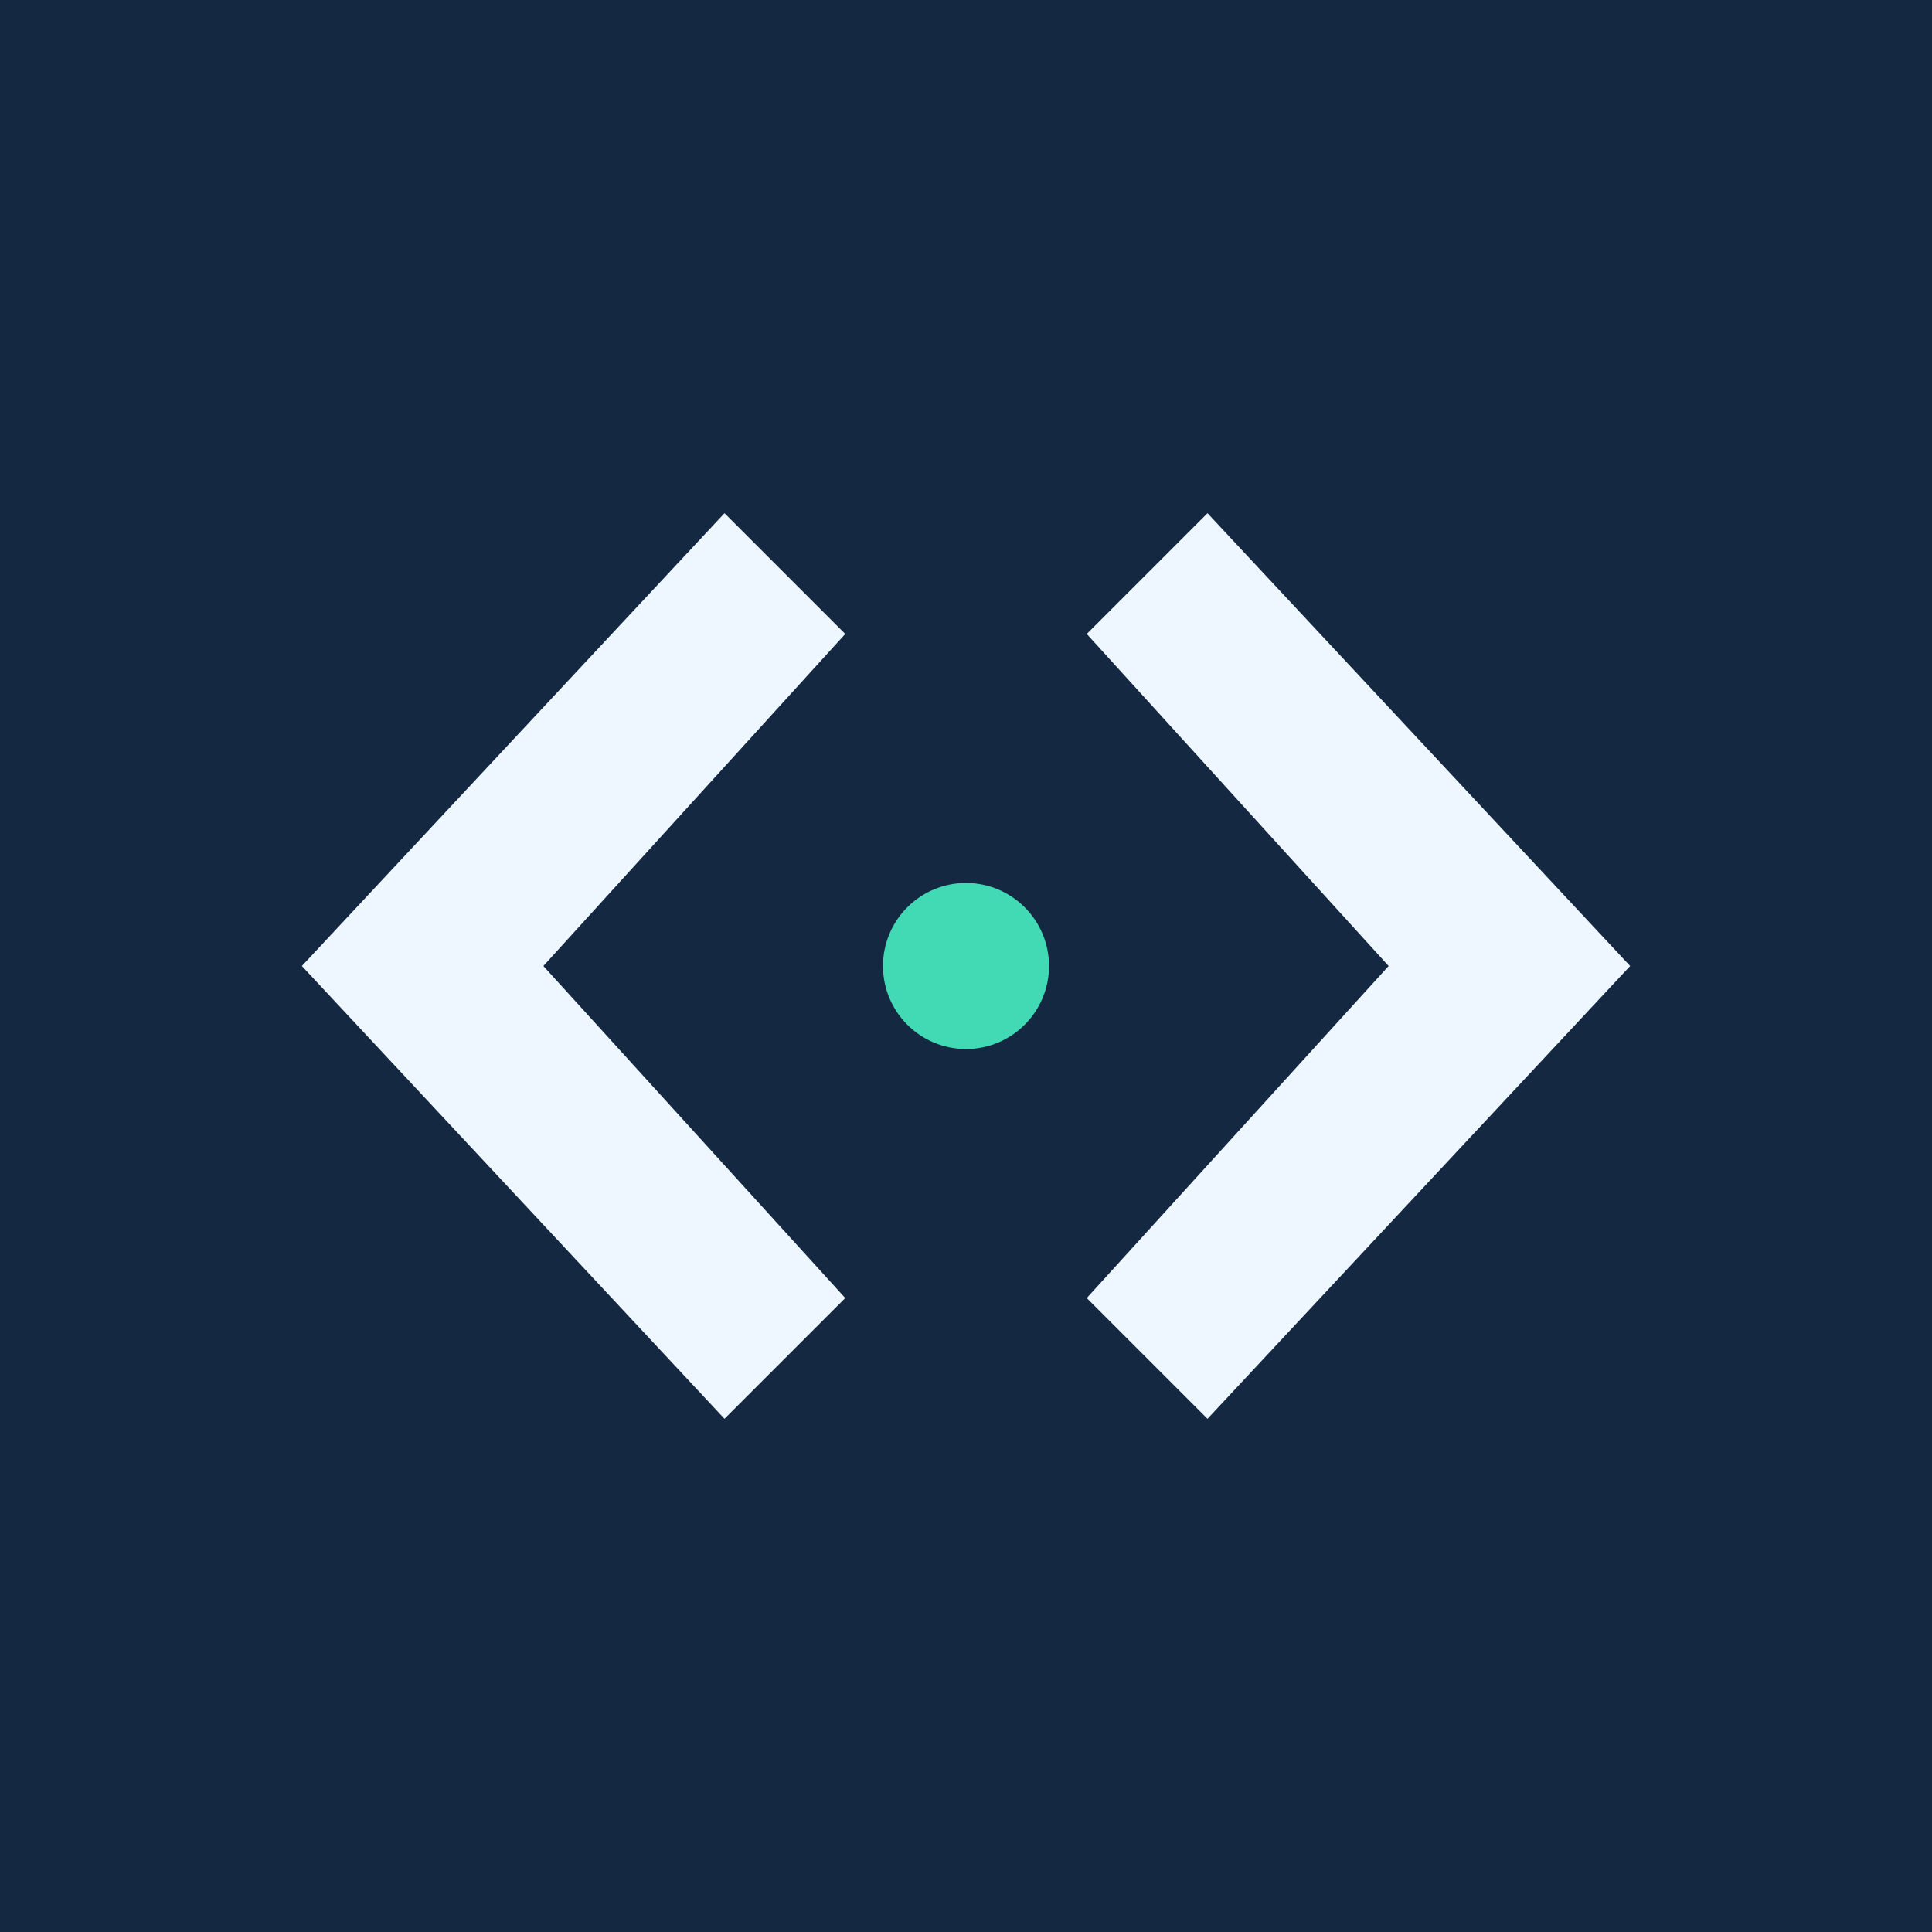
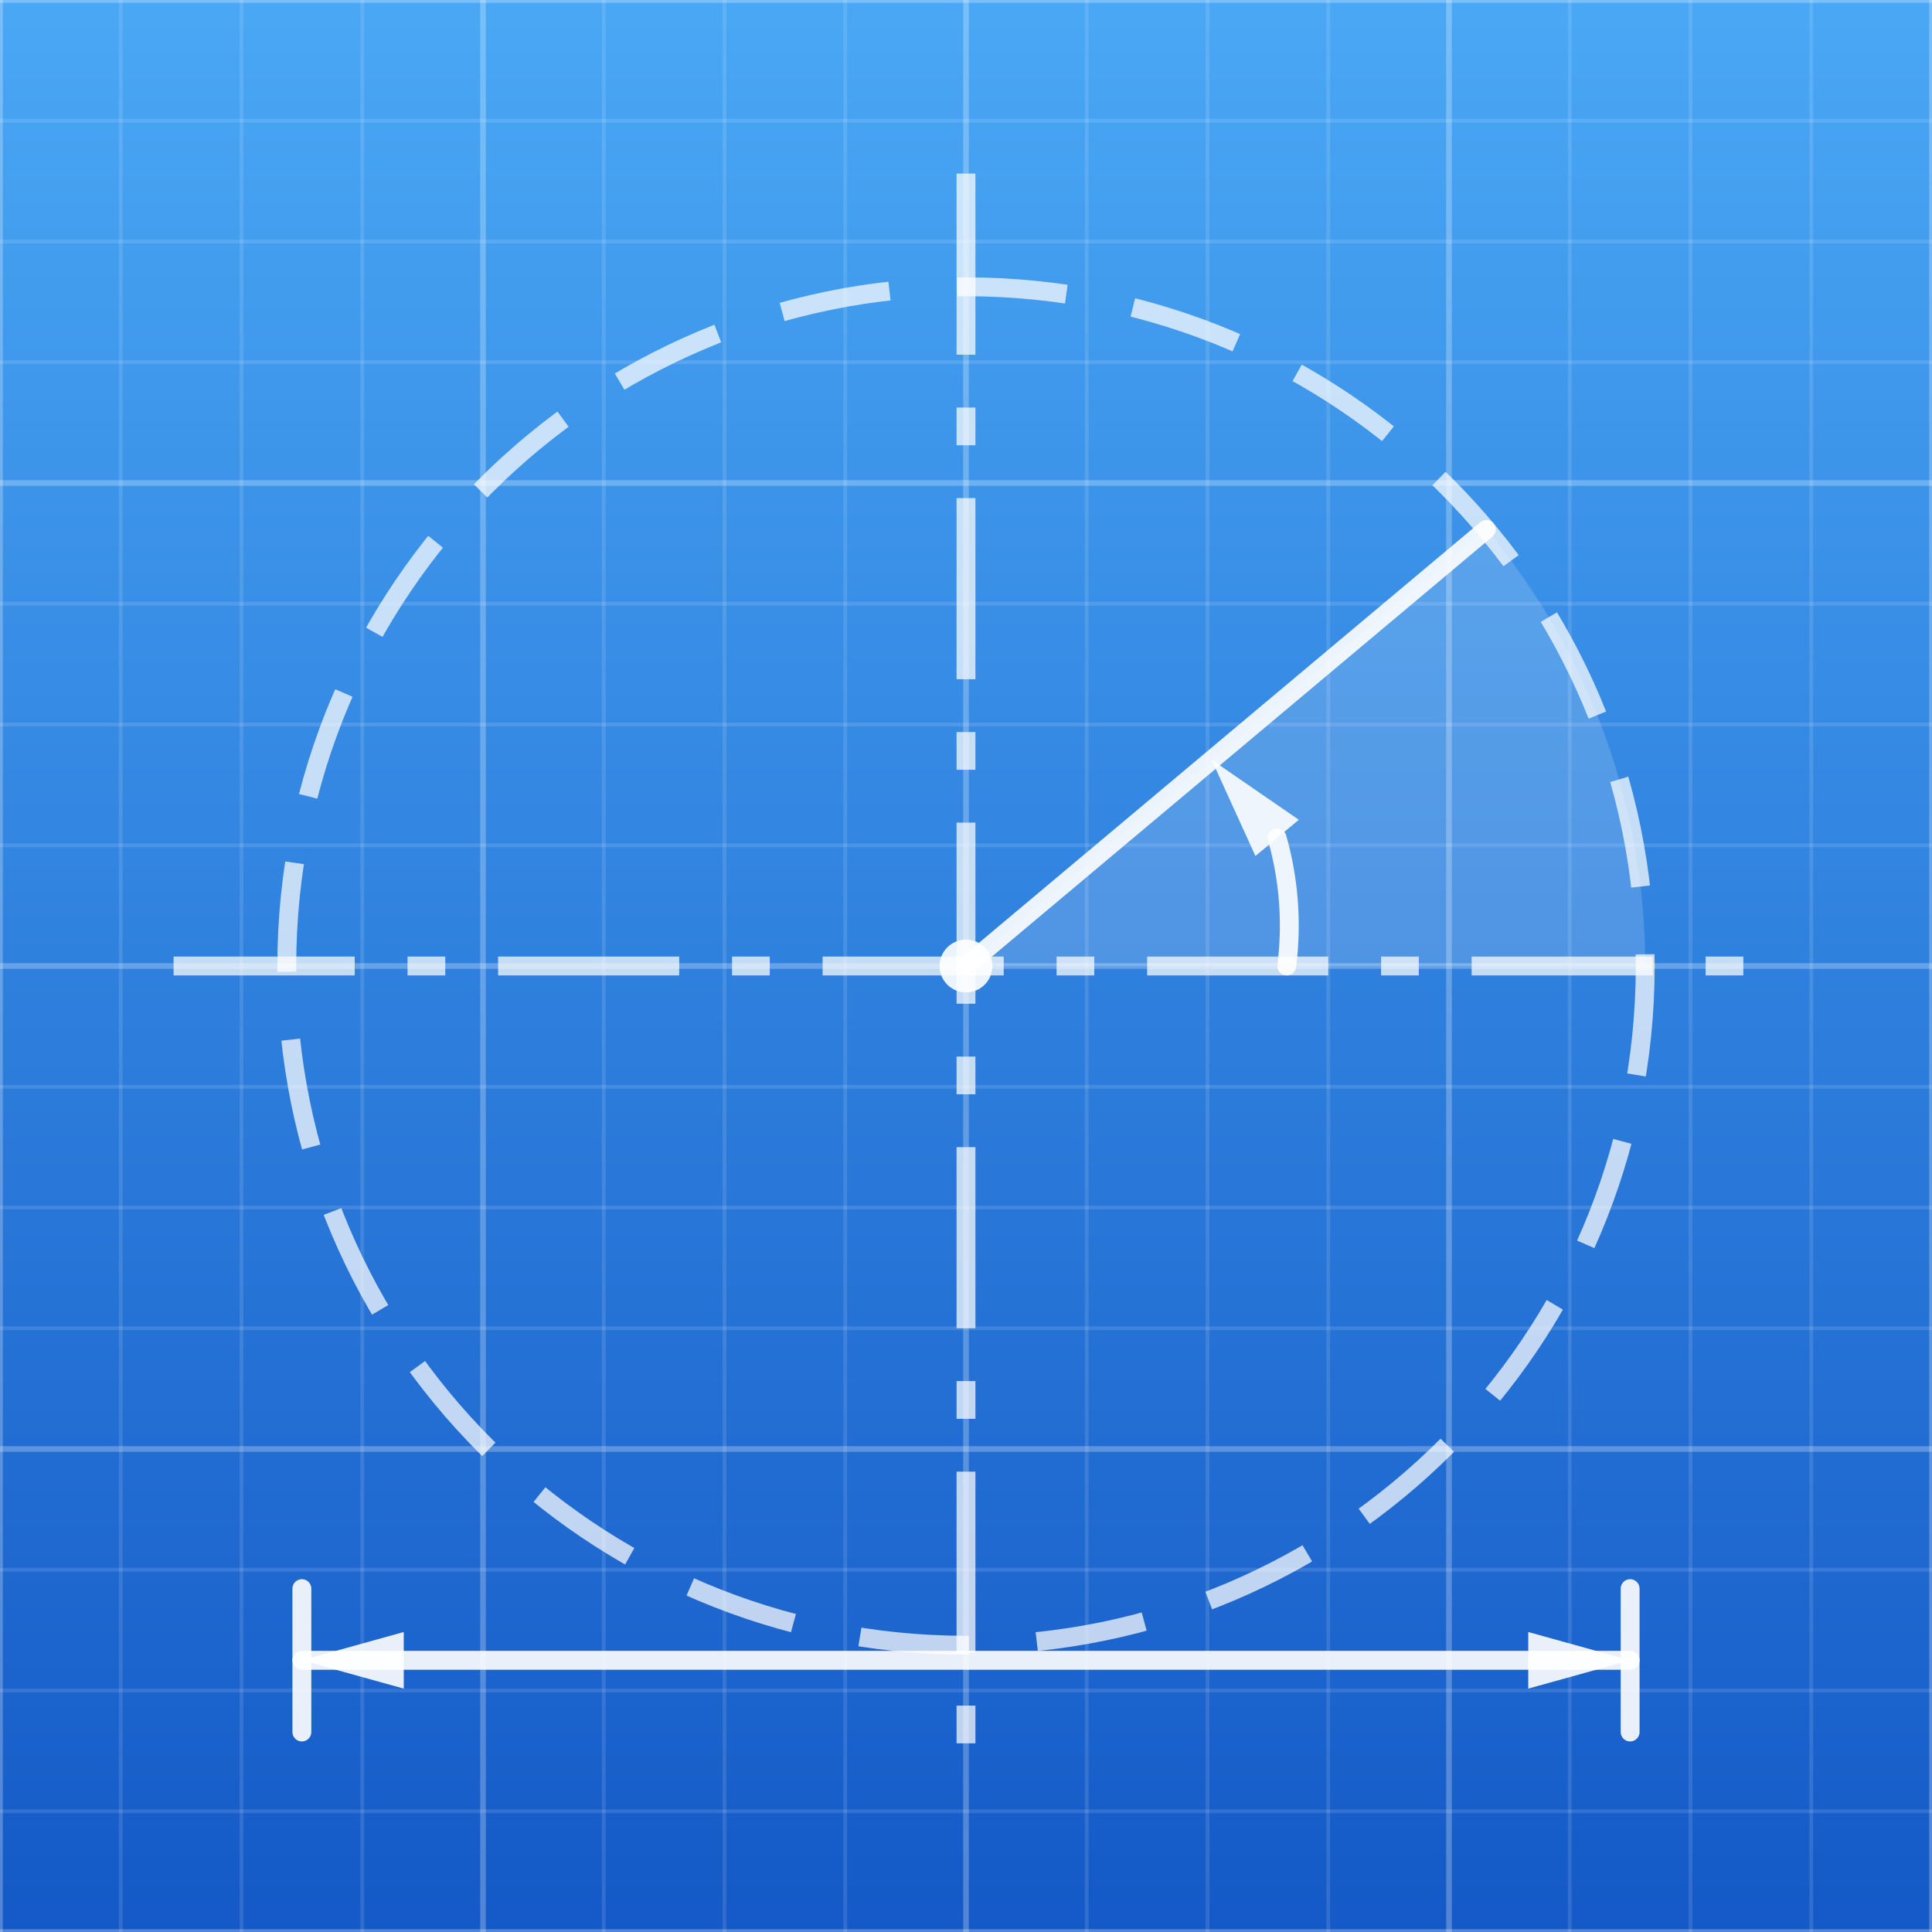
<svg xmlns="http://www.w3.org/2000/svg" width="1024" height="1024" viewBox="0 0 1024 1024">
-   <rect width="1024" height="1024" fill="#142841" />
-   <polygon points="384,272 448,336 288,512 448,688 384,752 160,512" fill="#eef7ff" />
-   <polygon points="640,272 576,336 736,512 576,688 640,752 864,512" fill="#eef7ff" />
-   <circle cx="512" cy="512" r="44" fill="#41dab5" />
+   <defs>
+     <linearGradient id="paper" x1="0" y1="0" x2="0" y2="1">
+       <stop offset="0" stop-color="#4aa8f5" />
+       <stop offset="1" stop-color="#1459c7" />
+     </linearGradient>
+   </defs>
+   <rect width="1024" height="1024" fill="url(#paper)" />
+   <line x1="0" y1="0" x2="0" y2="1024" stroke="#ffffff" stroke-opacity="0.26" stroke-width="3" />
+   <line x1="0" y1="0" x2="1024" y2="0" stroke="#ffffff" stroke-opacity="0.26" stroke-width="3" />
+   <line x1="64" y1="0" x2="64" y2="1024" stroke="#ffffff" stroke-opacity="0.12" stroke-width="2" />
+   <line x1="0" y1="64" x2="1024" y2="64" stroke="#ffffff" stroke-opacity="0.12" stroke-width="2" />
+   <line x1="128" y1="0" x2="128" y2="1024" stroke="#ffffff" stroke-opacity="0.12" stroke-width="2" />
+   <line x1="0" y1="128" x2="1024" y2="128" stroke="#ffffff" stroke-opacity="0.12" stroke-width="2" />
+   <line x1="192" y1="0" x2="192" y2="1024" stroke="#ffffff" stroke-opacity="0.12" stroke-width="2" />
+   <line x1="0" y1="192" x2="1024" y2="192" stroke="#ffffff" stroke-opacity="0.12" stroke-width="2" />
+   <line x1="256" y1="0" x2="256" y2="1024" stroke="#ffffff" stroke-opacity="0.26" stroke-width="3" />
+   <line x1="0" y1="256" x2="1024" y2="256" stroke="#ffffff" stroke-opacity="0.26" stroke-width="3" />
+   <line x1="320" y1="0" x2="320" y2="1024" stroke="#ffffff" stroke-opacity="0.12" stroke-width="2" />
+   <line x1="0" y1="320" x2="1024" y2="320" stroke="#ffffff" stroke-opacity="0.12" stroke-width="2" />
+   <line x1="384" y1="0" x2="384" y2="1024" stroke="#ffffff" stroke-opacity="0.12" stroke-width="2" />
+   <line x1="0" y1="384" x2="1024" y2="384" stroke="#ffffff" stroke-opacity="0.12" stroke-width="2" />
+   <line x1="448" y1="0" x2="448" y2="1024" stroke="#ffffff" stroke-opacity="0.12" stroke-width="2" />
+   <line x1="0" y1="448" x2="1024" y2="448" stroke="#ffffff" stroke-opacity="0.12" stroke-width="2" />
+   <line x1="512" y1="0" x2="512" y2="1024" stroke="#ffffff" stroke-opacity="0.26" stroke-width="3" />
+   <line x1="0" y1="512" x2="1024" y2="512" stroke="#ffffff" stroke-opacity="0.26" stroke-width="3" />
+   <line x1="576" y1="0" x2="576" y2="1024" stroke="#ffffff" stroke-opacity="0.12" stroke-width="2" />
+   <line x1="0" y1="576" x2="1024" y2="576" stroke="#ffffff" stroke-opacity="0.12" stroke-width="2" />
+   <line x1="640" y1="0" x2="640" y2="1024" stroke="#ffffff" stroke-opacity="0.12" stroke-width="2" />
+   <line x1="0" y1="640" x2="1024" y2="640" stroke="#ffffff" stroke-opacity="0.12" stroke-width="2" />
+   <line x1="704" y1="0" x2="704" y2="1024" stroke="#ffffff" stroke-opacity="0.12" stroke-width="2" />
+   <line x1="0" y1="704" x2="1024" y2="704" stroke="#ffffff" stroke-opacity="0.12" stroke-width="2" />
+   <line x1="768" y1="0" x2="768" y2="1024" stroke="#ffffff" stroke-opacity="0.26" stroke-width="3" />
+   <line x1="0" y1="768" x2="1024" y2="768" stroke="#ffffff" stroke-opacity="0.26" stroke-width="3" />
+   <line x1="832" y1="0" x2="832" y2="1024" stroke="#ffffff" stroke-opacity="0.12" stroke-width="2" />
+   <line x1="0" y1="832" x2="1024" y2="832" stroke="#ffffff" stroke-opacity="0.12" stroke-width="2" />
+   <line x1="896" y1="0" x2="896" y2="1024" stroke="#ffffff" stroke-opacity="0.12" stroke-width="2" />
+   <line x1="0" y1="896" x2="1024" y2="896" stroke="#ffffff" stroke-opacity="0.12" stroke-width="2" />
+   <line x1="960" y1="0" x2="960" y2="1024" stroke="#ffffff" stroke-opacity="0.12" stroke-width="2" />
+   <line x1="0" y1="960" x2="1024" y2="960" stroke="#ffffff" stroke-opacity="0.12" stroke-width="2" />
+   <line x1="1024" y1="0" x2="1024" y2="1024" stroke="#ffffff" stroke-opacity="0.26" stroke-width="3" />
+   <line x1="0" y1="1024" x2="1024" y2="1024" stroke="#ffffff" stroke-opacity="0.26" stroke-width="3" />
+   <path d="M 512 512 L 872 512 A 360 360 0 0 0 787.8 280.6 Z" fill="#ffffff" fill-opacity="0.16" />
+   <g fill="none" stroke="#ffffff" stroke-opacity="0.9" stroke-width="10" stroke-linecap="round">
+     <line x1="512" y1="512" x2="787.8" y2="280.6" />
+     <path d="M 682 512 A 170 170 0 0 0 676.9 444.1" />
+   </g>
+   <polygon points="642.2,402.7 688.4,434.5 665.4,453.7" fill="#ffffff" fill-opacity="0.9" />
+   <circle cx="512" cy="512" r="14" fill="#ffffff" fill-opacity="0.9" />
+   <g fill="none" stroke="#ffffff" stroke-opacity="0.72" stroke-width="10">
+     <circle cx="512" cy="512" r="360" stroke-dasharray="58 36" />
+     <line x1="92" y1="512" x2="932" y2="512" stroke-dasharray="96 28 20 28" />
+     <line x1="512" y1="92" x2="512" y2="932" stroke-dasharray="96 28 20 28" />
+   </g>
+   <g stroke="#ffffff" stroke-opacity="0.9" stroke-width="10" fill="none" stroke-linecap="round">
+     <line x1="160" y1="842" x2="160" y2="918" />
+     <line x1="864" y1="842" x2="864" y2="918" />
+     <line x1="160" y1="880" x2="864" y2="880" />
+   </g>
+   <g fill="#ffffff" fill-opacity="0.9">
+     <polygon points="160,880 214.0,865.0 214.0,895.0" />
+     <polygon points="864,880 810.0,865.0 810.0,895.0" />
+   </g>
</svg>
